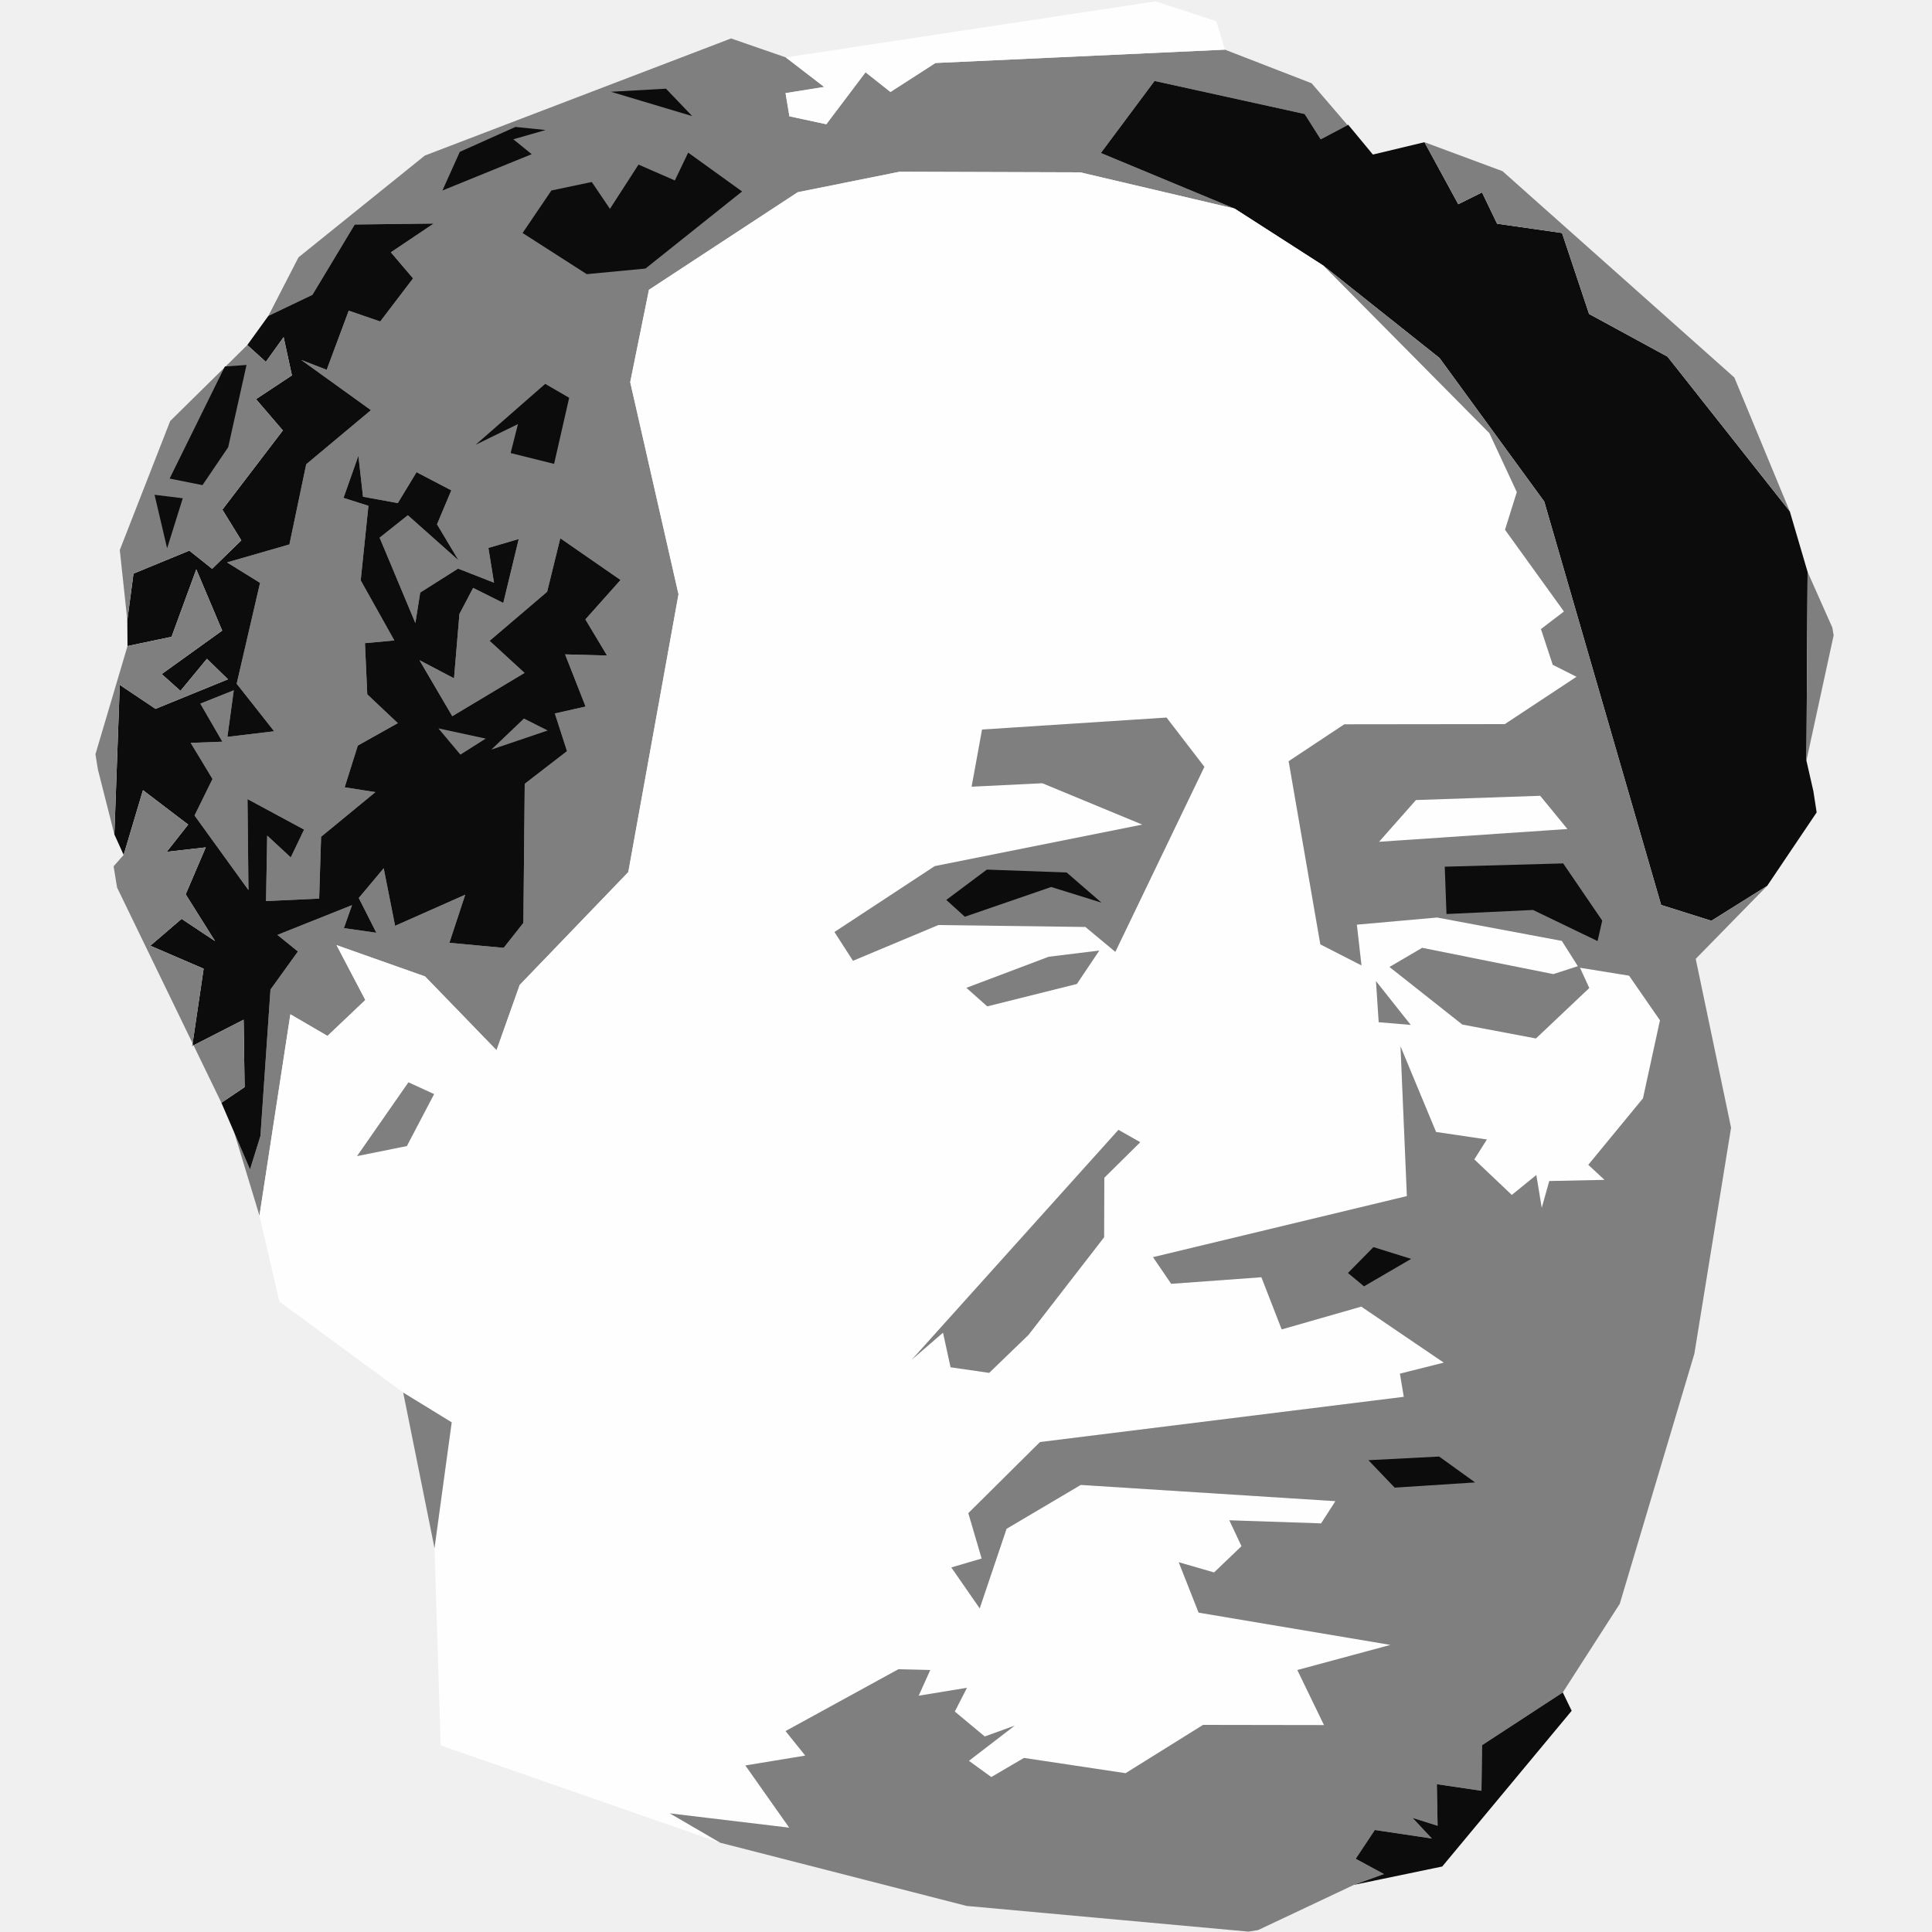
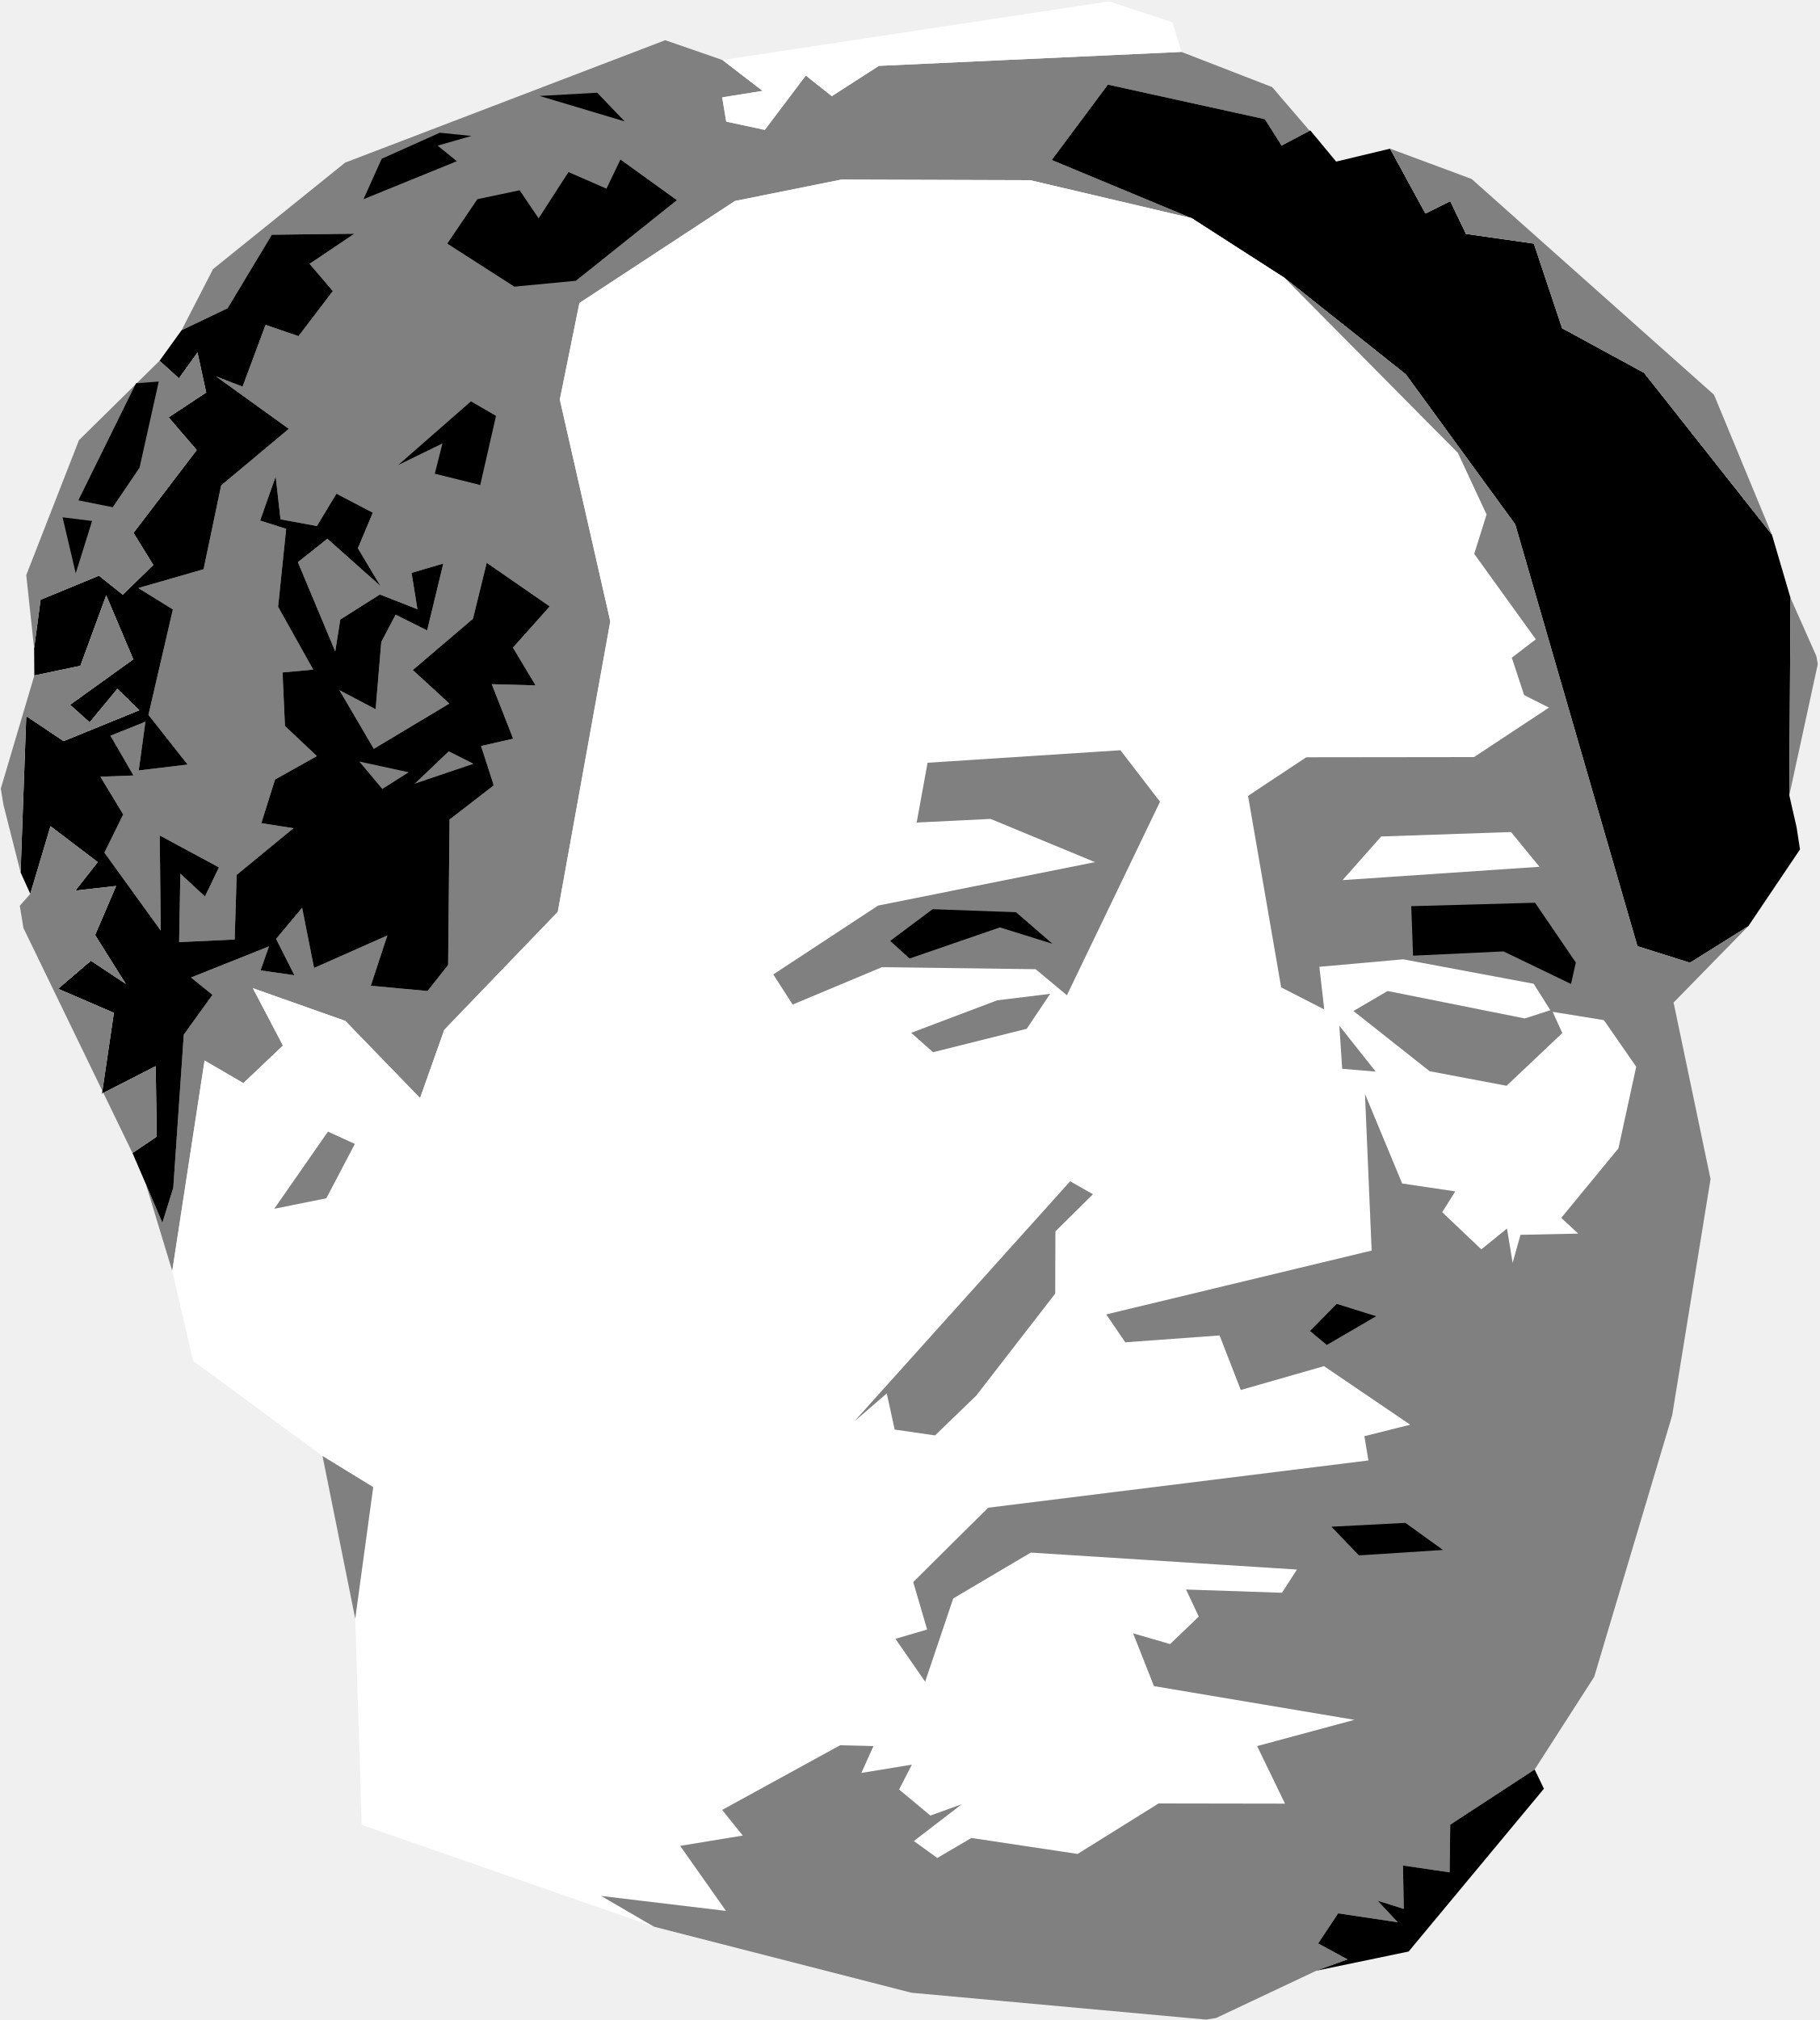
- <svg xmlns="http://www.w3.org/2000/svg" version="1.2" viewBox="0 0 1000 1000" width="1000" height="1000">
-   <style>
+ <svg xmlns="http://www.w3.org/2000/svg" version="1.2" viewBox="0 0 901 1000" width="901" height="1000" id="svg1">
+   <defs id="defs1" />
+   <style id="style1">
		.s0 { fill: #7f7f7f } 
- 		.s1 { fill: #0c0c0c } 
- 		.s2 { fill: #fefefe } 
+ 		.s1 { opacity: 1;fill: #0c0c0c } 
+ 		.s2 { opacity: 1;fill: #fefefe } 
	</style>
  <g id="Layer 1 copy">
-     <path id="Path 0" class="s0" d="m138.9 163.5l15.6-30.3 65.4-52.7 158.5-60.6 28.3 9.8 19.9 15.3-20 3.2 2 12 19.1 4.1 20.3-26.9 12.9 10.2 23.3-15 149.8-6.9 44.9 17.4 31.7 36.9-12.8-15.4-14.2 7.5-8.3-13.1-77.7-17.1-27.8 37.3 69.3 28.8-80-18.8-93.5-0.3-52.7 10.6-77 50.5-9.7 47.8 25 109.8-26 143.8-56.2 58.4-12 33.8-37-38.2-45.8-16.2 14.9 28.4-19.6 18.6-19.2-11.2-16 104.2-13.1-43.1 8.2 19.2 5.4-17.3 5.2-75.8 14.2-19.7-10.6-8.6 38.6-15.4-4.2 11.9 16.8 2.4-9.1-18 12.9-15.4 5.9 29.8 36.3-16.1-8.2 24.9 28.1 2.6 10.2-12.9 0.7-72 21.9-16.9-6.3-19.5 15.9-3.6-10.6-27 21.7 0.6-11.2-18.7 18.2-20.4-31.2-21.6-6.8 27.7-29.8 25.4 18.1 16.6-37.4 22.4-17-29 17.9 9.4 2.8-33.3 7.1-13.5 15.6 7.8 8-33.1-15.7 4.6 2.9 18-18.6-7.3-19.6 12.4-2.5 15.8-18.5-44.2 14.6-11.6 26.3 23.4-11.2-18.7 7.4-17.6-18-9.4-9.7 16-18-3.3-2.4-21.2-7.7 21.8 12.9 4.1-4 38.6 17.4 31.1-15.2 1.4 1.2 26.5 15.8 14.9-20.7 11.6-6.8 21.6 15.9 2.5-28.1 23.1-1 32-27.5 1.3 0.6-33.9 12.2 11.3 6.9-14.4-29.3-15.8 0.5 47.1-27.9-38.6 9.3-18.9-11.3-18.7 16.4-0.6-11.4-19.7 17.3-6.9-3.3 24.1 24.2-2.9-19.4-24.6 12.1-52.2-17.1-10.6 32.3-9.3 8.7-41.5 33.5-28-36.1-26 13.2 5.1 11.4-30.6 16.3 5.6 17-22.3-11.5-13.5 22.2-14.9-40.9 0.5-21.9 36.4z" />
-     <path id="Path 1" class="s1" d="m282.2 198.7l12.4 7.2-7.8 34.2-22.5-5.6 3.8-15-21.9 10.7z" />
-     <path id="Path 2" class="s1" d="m356.2 79l27.9 20.1-50 39.9-30.4 2.9-33.2-21.3 14.9-22 20.9-4.4 9.4 13.9 14.8-22.9 18.8 8.2z" />
-     <path id="Path 3" class="s1" d="m266.8 65.7l15.6 1.6-16.7 4.8 9.5 7.7-46.2 18.8 9-20z" />
-     <path id="Path 4" class="s1" d="m316.2 47.5l28.5-1.6 13.6 14.2z" />
-     <path id="Path 5" class="s2" d="m406.7 29.7l191.4-29 31.5 10.3 4.4 14.7-149.8 6.9-23.3 15-12.9-10.2-20.3 26.9-19.1-4.1-2-12 20-3.2z" />
-     <path id="Path 6" class="s1" d="m639.1 108l-69.3-28.8 27.8-37.3 77.7 17.1 8.3 13.1 14.2-7.5 12.8 15.4 26.7-6.4 17.5 32.1 12.3-6.1 7.8 16.2 33.6 4.8 14 41.9 40.6 22.1 63.3 80.1 9.2 31.3-0.6 97.7 3.6 15.8 1.7 11-25.6 38-28.9 18.1-26-8.2-60.5-208.8-54.2-74.3-60.1-47.8z" />
-     <path id="Path 7" class="s1" d="m138.9 163.5l22.8-10.9 21.9-36.4 40.9-0.5-22.2 14.9 11.5 13.5-17 22.3-16.3-5.6-11.4 30.6-13.2-5.1 36.1 26-33.5 28-8.7 41.5-32.3 9.3 17.1 10.6-12.1 52.2 19.4 24.6-24.2 2.9 3.3-24.1-17.3 6.9 11.4 19.7-16.4 0.6 11.3 18.7-9.3 18.9 27.9 38.6-0.5-47.1 29.3 15.8-6.9 14.4-12.2-11.3-0.6 33.9 27.5-1.3 1-32 28.1-23.1-15.9-2.5 6.8-21.6 20.7-11.6-15.8-14.9-1.2-26.5 15.2-1.4-17.4-31.1 4-38.6-12.9-4.1 7.7-21.8 2.4 21.2 18 3.3 9.7-16 18 9.4-7.4 17.6 11.2 18.7-26.3-23.4-14.6 11.6 18.5 44.2 2.5-15.8 19.6-12.4 18.6 7.3-2.9-18 15.7-4.6-8 33.1-15.6-7.8-7.1 13.5-2.8 33.3-17.9-9.4 17 29 37.4-22.4-18.1-16.6 29.8-25.4 6.8-27.7 31.2 21.6-18.2 20.4 11.2 18.7-21.7-0.6 10.6 27-15.9 3.6 6.3 19.5-21.9 16.9-0.7 72-10.2 12.9-28.1-2.6 8.2-24.9-36.3 16.1-5.9-29.8-12.9 15.4 9.1 18-16.8-2.4 4.2-11.9-38.6 15.4 10.6 8.6-14.2 19.7-5.2 75.8-5.4 17.3-8.2-19.2-6.6-15.3 12-8.1-0.5-34.9-26.6 13.6 5.9-40-27.6-11.9 16.2-13.9 17.3 11.5-15.2-24.2 10.4-24.3-20.2 2.3 11.1-14.1-23.4-17.8-10 33.5-4.8-10.6 2.8-77.4 18.5 12.4 37.5-15.3-10.9-10.6-13.7 16.6-9.7-8.7 31.3-22.5-13.4-31.7-12.8 34.9-22.8 4.8-0.1-13.4 3.2-24.1 28.9-11.9 11.8 9.4 15.1-14.7-9.8-15.9 31.3-41-13.9-16.2 18.6-12.3-4.3-19.8-9.2 12.8-9.6-8.7z" />
-     <path id="Path 8" class="s0" d="m271.2 371.9l12.3 6.2-29.2 9.9z" />
-     <path id="Path 9" class="s0" d="m226.9 377l24.5 5.3-13.1 8.3z" />
-     <path id="Path 10" class="s2" d="m134.3 629.2l16-104.2 19.2 11.2 19.6-18.6-14.9-28.4 45.8 16.2 37 38.2 12-33.8 56.2-58.4 26-143.8-25-109.8 9.7-47.8 77-50.5 52.7-10.6 93.5 0.3 80 18.8 45.9 29.5 85.9 86.7 14.2 30.5-6.1 19.5 30.5 42.3-11.9 9.1 6.1 18.5 12.3 6.2-37.1 24.5-83.1 0.1-28.8 19.1 16.4 94.8 21.3 10.9-2.4-21.1 41.5-3.7 64.6 12.1 8.3 13.1-12.7 4.1-67.9-13.6-16.9 9.9 37.7 29.8 38.1 7.2 27.6-26.1-4.8-10.5 25.4 4.1 16 23.1-8.8 40.4-28.3 34.4 8.4 7.8-28.6 0.6-3.9 13.9-2.8-17-12.7 10.3-19.4-18.4 6.5-10.3-26.3-3.9-18.4-44.3 3.3 77.5-131.4 31.6 9.4 13.8 46.7-3.4 10.5 27 41.2-11.8 42.7 29-22.7 5.7 2 12-188.3 23.4-37.1 36.8 6.9 23.5-15.7 4.6 14.7 21.2 13.9-41.2 38.4-22.7 131.8 8.4-7.4 11.5-47.5-1.6 6.3 13.4-14.2 13.6-18.3-5.3 10.3 26.1 99.3 16.7-48.2 13 13.8 28.5-62.6-0.1-40.1 25-52.6-7.9-16.9 9.9-11.6-8.4 23.7-18.2-15.5 5.6-15.5-12.9 6.3-12.3-25 4.1 6-13.3-16.5-0.4-58.4 32 10.2 12.7-31 5.1 22.7 32.2-61.8-7.4 26.1 15.2-144.7-50.4-3.2-102.1 8.9-65.1-25.1-15.4-64.1-47.1z" />
-     <path id="Path 11" class="s0" d="m578.9 584.8l11.3 6.4-18.6 18.4-0.1 30.8-39.1 50.5-20.4 19.7-20-2.9-3.9-17.9-16.2 14z" />
-     <path id="Path 12" class="s0" d="m712.2 507.8l18 22.7-16.6-1.4z" />
-     <path id="Path 13" class="s0" d="m211.4 560.2l13.3 6.1-14.1 26.9-25.8 5.2z" />
-     <path id="Path 14" class="s0" d="m542.8 495.2l26.2-3.2-11.6 17.3-46.4 11.6-10.8-9.6z" />
-     <path id="Path 15" class="s0" d="m508.3 377.6l95.5-6.2 19.6 25.5-46.1 95.8-15.5-12.9-76.1-1-44.2 18.5-9.6-14.9 51.9-34.1 107.4-21.5-51.7-21.4-36.6 1.8z" />
-     <path id="Path 16" class="s1" d="m510.8 450.1l41.3 1.5 18 15.6-26-8.1-44.7 15.4-9.6-8.7z" />
-     <path id="Path 17" class="s0" d="m737.3 73.6l40.4 15 120 106.8 28.7 69.3-63.3-80.1-40.6-22.1-14-41.9-33.6-4.8-7.8-16.2-12.3 6.1z" />
-     <path id="Path 18" class="s0" d="m65.9 321l-3.9-36.3 26.1-66.8 39.9-39.3 9.6 8.7 9.2-12.8 4.3 19.8-18.6 12.3 13.9 16.2-31.3 41 9.8 15.9-15.1 14.7-11.8-9.4-28.9 11.9z" />
-     <path id="Path 19" class="s1" d="m80 256.1l14.6 1.8-8.1 25.9z" />
-     <path id="Path 20" class="s1" d="m116.4 189.7l11.2-0.8-9.5 42.6-13.3 19.6-17-3.4z" />
-     <path id="Path 21" class="s0" d="m372.8 953.8l-26.1-15.2 61.8 7.4-22.7-32.2 31-5.1-10.2-12.7 58.4-32 16.5 0.4-6 13.3 25-4.1-6.3 12.3 15.5 12.9 15.5-5.6-23.7 18.2 11.6 8.4 16.9-9.9 52.6 7.9 40.1-25 62.6 0.1-13.8-28.5 48.2-13-99.3-16.7-10.3-26.1 18.3 5.3 14.2-13.6-6.3-13.4 47.5 1.6 7.4-11.5-131.8-8.4-38.4 22.7-13.9 41.2-14.7-21.2 15.7-4.6-6.9-23.5 37.1-36.8 188.3-23.4-2-12 22.7-5.7-42.7-29-41.2 11.8-10.5-27-46.7 3.4-9.4-13.8 131.4-31.6-3.3-77.5 18.4 44.3 26.3 3.9-6.5 10.3 19.4 18.4 12.7-10.3 2.8 17 3.9-13.9 28.6-0.6-8.4-7.8 28.3-34.4 8.8-40.4-16-23.1-25.4-4.1 4.8 10.5-27.6 26.1-38.1-7.2-37.7-29.8 16.9-9.9 67.9 13.6 12.7-4.1-8.3-13.1-64.6-12.1-41.5 3.7 2.4 21.1-21.3-10.9-16.4-94.8 28.8-19.1 83.1-0.1 37.1-24.5-12.3-6.2-6.1-18.5 11.9-9.1-30.5-42.3 6.1-19.5-14.2-30.5-85.9-86.7 60.1 47.8 54.2 74.3 60.5 208.8 26 8.2 28.9-18.1-37 37.8 18.3 87.4-19 117-38.6 129.4-29.5 45.9-41.8 27.3-0.3 23.6-23.1-3.4 0.4 21.5-13-4.1 10 10.7-29.5-4.4-9.9 14.9 14.6 7.9-15.5 5.6-49.6 23.4-5 0.8-145.9-13.3z" />
-     <path id="Path 22" class="s1" d="m708.3 755.8l36.6-1.9 18.6 13.4-41.6 2.7z" />
-     <path id="Path 23" class="s1" d="m710.9 645.5l19.5 6.1-24.4 14.2-8.3-6.9z" />
-     <path id="Path 24" class="s1" d="m747.8 448.6l61.3-1.7 20.2 29.6-2.4 10.6-33.4-16.1-44.8 2.1z" />
-     <path id="Path 25" class="s2" d="m732.9 414.1l64.3-2.2 14.1 17.2-97.5 6.6z" />
-     <path id="Path 26" class="s0" d="m66 334.4l22.8-4.8 12.8-34.9 13.4 31.7-31.3 22.5 9.7 8.7 13.7-16.6 10.9 10.6-37.5 15.3-18.5-12.4-2.8 77.4-8.5-33.5-1.3-8z" />
-     <path id="Path 27" class="s0" d="m64 442.5l10-33.5 23.4 17.8-11.1 14.1 20.2-2.3-10.4 24.3 15.2 24.2-17.3-11.5-16.2 13.9 27.6 11.9-5.9 40 26.6-13.6 0.5 34.9-12 8.1-54-111.4-1.8-11z" />
-     <path id="Path 28" class="s0" d="m935.6 296l12.8 28.8 0.7 4-14.1 64.9z" />
-     <path id="Path 29" class="s0" d="m224.9 801.3l-16.2-80.5 25.1 15.4z" />
-     <path id="Path 30" class="s1" d="m700.8 975.6l15.5-5.6-14.6-7.9 9.9-14.9 29.5 4.4-10-10.7 13 4.1-0.4-21.5 23.1 3.4 0.3-23.6 41.8-27.3 4.6 9.5-67 80.6z" />
+     <path id="Path 0" class="s0" d="m89.9 163.5l15.6-30.3 65.4-52.7 158.5-60.6 28.3 9.8 19.9 15.3-20 3.2 2 12 19.1 4.1 20.3-26.9 12.9 10.2 23.3-15 149.8-6.9 44.9 17.4 31.7 36.9-12.8-15.4-14.2 7.5-8.3-13.1-77.7-17.1-27.8 37.3 69.3 28.8-80-18.8-93.5-0.3-52.7 10.6-77 50.5-9.7 47.8 25 109.8-26 143.8-56.2 58.4-12 33.8-37-38.2-45.8-16.2 14.9 28.4-19.6 18.6-19.2-11.2-16 104.2-13.1-43.1 8.2 19.2 5.4-17.3 5.2-75.8 14.2-19.7-10.6-8.6 38.6-15.4-4.2 11.9 16.8 2.4-9.1-18 12.9-15.4 5.9 29.8 36.3-16.1-8.2 24.9 28.1 2.6 10.2-12.9 0.7-72 21.9-16.9-6.3-19.5 15.9-3.6-10.6-27 21.7 0.6-11.2-18.7 18.2-20.4-31.2-21.6-6.8 27.7-29.8 25.4 18.1 16.6-37.4 22.4-17-29 17.9 9.4 2.8-33.3 7.1-13.5 15.6 7.8 8-33.1-15.7 4.6 2.9 18-18.6-7.3-19.6 12.4-2.5 15.8-18.5-44.2 14.6-11.6 26.3 23.4-11.2-18.7 7.4-17.6-18-9.4-9.7 16-18-3.3-2.4-21.2-7.7 21.8 12.9 4.1-4 38.6 17.4 31.1-15.2 1.4 1.2 26.5 15.8 14.9-20.7 11.6-6.8 21.6 15.9 2.5-28.1 23.1-1 32-27.5 1.3 0.6-33.9 12.2 11.3 6.9-14.4-29.3-15.8 0.5 47.1-27.9-38.6 9.3-18.9-11.3-18.7 16.4-0.6-11.4-19.7 17.3-6.9-3.3 24.1 24.2-2.9-19.4-24.6 12.1-52.2-17.1-10.6 32.3-9.3 8.7-41.5 33.5-28-36.1-26 13.2 5.1 11.4-30.6 16.3 5.6 17-22.3-11.5-13.5 22.2-14.9-40.9 0.5-21.9 36.4z" style="fill:#808080;opacity:1" />
+     <path id="Path 1" class="s1" d="m233.2 198.7l12.4 7.2-7.8 34.2-22.5-5.6 3.8-15-21.9 10.7z" style="fill:#000000;opacity:1" />
+     <path id="Path 2" class="s1" d="m307.2 79l27.9 20.1-50 39.9-30.4 2.9-33.2-21.3 14.9-22 20.9-4.4 9.4 13.9 14.8-22.9 18.8 8.2z" style="fill:#000000;opacity:1" />
+     <path id="Path 3" class="s1" d="m217.8 65.7l15.6 1.6-16.7 4.8 9.5 7.7-46.2 18.8 9-20z" style="fill:#000000;opacity:1" />
+     <path id="Path 4" class="s1" d="m267.2 47.5l28.5-1.6 13.6 14.2z" style="fill:#000000;opacity:1" />
+     <path id="Path 5" class="s2" d="m357.7 29.7l191.4-29 31.5 10.3 4.4 14.7-149.8 6.9-23.3 15-12.9-10.2-20.3 26.9-19.1-4.1-2-12 20-3.2z" style="fill:#ffffff;opacity:1" />
+     <path id="Path 6" class="s1" d="m590.1 108l-69.3-28.8 27.8-37.3 77.7 17.1 8.3 13.1 14.2-7.5 12.8 15.4 26.7-6.4 17.5 32.1 12.3-6.1 7.8 16.2 33.6 4.8 14 41.9 40.6 22.1 63.3 80.1 9.2 31.3-0.6 97.7 3.6 15.8 1.7 11-25.6 38-28.9 18.1-26-8.2-60.5-208.8-54.2-74.3-60.1-47.8z" style="fill:#000000;opacity:1" />
+     <path id="Path 7" class="s1" d="m89.9 163.5l22.8-10.9 21.9-36.4 40.9-0.5-22.2 14.9 11.5 13.5-17 22.3-16.3-5.6-11.4 30.6-13.2-5.1 36.1 26-33.5 28-8.7 41.5-32.3 9.3 17.1 10.6-12.1 52.2 19.4 24.6-24.2 2.9 3.3-24.1-17.3 6.9 11.4 19.7-16.4 0.6 11.3 18.7-9.3 18.9 27.9 38.6-0.5-47.1 29.3 15.8-6.9 14.4-12.2-11.3-0.6 33.9 27.5-1.3 1-32 28.1-23.1-15.9-2.5 6.8-21.6 20.7-11.6-15.8-14.9-1.2-26.5 15.2-1.4-17.4-31.1 4-38.6-12.9-4.1 7.7-21.8 2.4 21.2 18 3.3 9.7-16 18 9.4-7.4 17.6 11.2 18.7-26.3-23.4-14.6 11.6 18.5 44.2 2.5-15.8 19.6-12.4 18.6 7.3-2.9-18 15.7-4.6-8 33.1-15.6-7.8-7.1 13.5-2.8 33.3-17.9-9.4 17 29 37.4-22.4-18.1-16.6 29.8-25.4 6.8-27.7 31.2 21.6-18.2 20.4 11.2 18.7-21.7-0.6 10.6 27-15.9 3.6 6.3 19.5-21.9 16.9-0.7 72-10.2 12.9-28.1-2.6 8.2-24.9-36.3 16.1-5.9-29.8-12.9 15.4 9.1 18-16.8-2.4 4.2-11.9-38.6 15.4 10.6 8.6-14.2 19.7-5.2 75.8-5.4 17.3-8.2-19.2-6.6-15.3 12-8.1-0.5-34.9-26.6 13.6 5.9-40-27.6-11.9 16.2-13.9 17.3 11.5-15.2-24.2 10.4-24.3-20.2 2.3 11.1-14.1-23.4-17.8-10 33.5-4.8-10.6 2.8-77.4 18.5 12.4 37.5-15.3-10.9-10.6-13.7 16.6-9.7-8.7 31.3-22.5-13.4-31.7-12.8 34.9-22.8 4.8-0.1-13.4 3.2-24.1 28.9-11.9 11.8 9.4 15.1-14.7-9.8-15.9 31.3-41-13.9-16.2 18.6-12.3-4.3-19.8-9.2 12.8-9.6-8.7z" style="fill:#000000;opacity:1" />
+     <path id="Path 8" class="s0" d="m222.2 371.9l12.3 6.2-29.2 9.9z" style="fill:#808080;opacity:1" />
+     <path id="Path 9" class="s0" d="m177.9 377l24.5 5.3-13.1 8.3z" style="fill:#808080;opacity:1" />
+     <path id="Path 10" class="s2" d="m85.3 629.2l16-104.2 19.2 11.2 19.6-18.6-14.9-28.4 45.8 16.2 37 38.2 12-33.8 56.2-58.4 26-143.8-25-109.8 9.7-47.8 77-50.5 52.7-10.6 93.5 0.3 80 18.8 45.9 29.5 85.9 86.7 14.2 30.5-6.1 19.5 30.5 42.3-11.9 9.1 6.1 18.5 12.3 6.2-37.1 24.5-83.1 0.1-28.8 19.1 16.4 94.8 21.3 10.9-2.4-21.1 41.5-3.7 64.6 12.1 8.3 13.1-12.7 4.1-67.9-13.6-16.9 9.9 37.7 29.8 38.1 7.2 27.6-26.1-4.8-10.5 25.4 4.1 16 23.1-8.8 40.4-28.3 34.4 8.4 7.8-28.6 0.6-3.9 13.9-2.8-17-12.7 10.3-19.4-18.4 6.5-10.3-26.3-3.9-18.4-44.3 3.3 77.5-131.4 31.6 9.4 13.8 46.7-3.4 10.5 27 41.2-11.8 42.7 29-22.7 5.7 2 12-188.3 23.4-37.1 36.8 6.9 23.5-15.7 4.6 14.7 21.2 13.9-41.2 38.4-22.7 131.8 8.4-7.4 11.5-47.5-1.6 6.3 13.4-14.2 13.6-18.3-5.3 10.3 26.1 99.3 16.7-48.2 13 13.8 28.5-62.6-0.1-40.1 25-52.6-7.9-16.9 9.9-11.6-8.4 23.7-18.2-15.5 5.6-15.5-12.9 6.3-12.3-25 4.1 6-13.3-16.5-0.4-58.4 32 10.2 12.7-31 5.1 22.7 32.2-61.8-7.4 26.1 15.2-144.7-50.4-3.2-102.1 8.9-65.1-25.1-15.4-64.1-47.1z" style="fill:#ffffff;opacity:1" />
+     <path id="Path 11" class="s0" d="m529.9 584.8l11.3 6.4-18.6 18.4-0.1 30.8-39.1 50.5-20.4 19.7-20-2.9-3.9-17.9-16.2 14z" style="fill:#808080;opacity:1" />
+     <path id="Path 12" class="s0" d="m663.2 507.8l18 22.7-16.6-1.4z" style="fill:#808080;opacity:1" />
+     <path id="Path 13" class="s0" d="m162.4 560.2l13.3 6.1-14.1 26.9-25.8 5.2z" style="fill:#808080;opacity:1" />
+     <path id="Path 14" class="s0" d="m493.8 495.2l26.2-3.2-11.6 17.3-46.4 11.6-10.8-9.6z" style="fill:#808080;opacity:1" />
+     <path id="Path 15" class="s0" d="m459.3 377.6l95.5-6.2 19.6 25.5-46.1 95.8-15.5-12.9-76.1-1-44.2 18.5-9.6-14.9 51.9-34.1 107.4-21.5-51.7-21.4-36.6 1.8z" style="fill:#808080;opacity:1" />
+     <path id="Path 16" class="s1" d="m461.8 450.1l41.3 1.5 18 15.6-26-8.1-44.7 15.4-9.6-8.7z" style="fill:#000000;opacity:1" />
+     <path id="Path 17" class="s0" d="m688.3 73.6l40.4 15 120 106.8 28.7 69.3-63.3-80.1-40.6-22.1-14-41.9-33.6-4.8-7.8-16.2-12.3 6.1z" style="fill:#808080;opacity:1" />
+     <path id="Path 18" class="s0" d="m16.9 321l-3.9-36.3 26.1-66.8 39.9-39.3 9.6 8.7 9.2-12.8 4.3 19.8-18.6 12.3 13.9 16.2-31.3 41 9.8 15.9-15.1 14.7-11.8-9.4-28.9 11.9z" style="fill:#808080;opacity:1" />
+     <path id="Path 19" class="s1" d="m31 256.1l14.6 1.8-8.1 25.9z" style="fill:#000000;opacity:1" />
+     <path id="Path 20" class="s1" d="m67.4 189.7l11.2-0.8-9.5 42.6-13.3 19.6-17-3.4z" style="fill:#000000;opacity:1" />
+     <path id="Path 21" class="s0" d="m323.8 953.8l-26.1-15.2 61.8 7.4-22.7-32.2 31-5.1-10.2-12.7 58.4-32 16.5 0.4-6 13.3 25-4.1-6.3 12.3 15.5 12.9 15.5-5.6-23.7 18.2 11.6 8.4 16.9-9.9 52.6 7.9 40.1-25 62.6 0.1-13.8-28.5 48.2-13-99.3-16.7-10.3-26.1 18.3 5.3 14.2-13.6-6.3-13.4 47.5 1.6 7.4-11.5-131.8-8.4-38.4 22.7-13.9 41.2-14.7-21.2 15.7-4.6-6.9-23.5 37.1-36.8 188.3-23.4-2-12 22.7-5.7-42.7-29-41.2 11.8-10.5-27-46.7 3.4-9.4-13.8 131.4-31.6-3.3-77.5 18.4 44.3 26.3 3.9-6.5 10.3 19.4 18.4 12.7-10.3 2.8 17 3.9-13.9 28.6-0.6-8.4-7.8 28.3-34.4 8.8-40.4-16-23.1-25.4-4.1 4.8 10.5-27.6 26.1-38.1-7.2-37.7-29.8 16.9-9.9 67.9 13.6 12.7-4.1-8.3-13.1-64.6-12.1-41.5 3.7 2.4 21.1-21.3-10.9-16.4-94.8 28.8-19.1 83.1-0.1 37.1-24.5-12.3-6.2-6.1-18.5 11.9-9.1-30.5-42.3 6.1-19.5-14.2-30.5-85.9-86.7 60.1 47.8 54.2 74.3 60.5 208.8 26 8.2 28.9-18.1-37 37.8 18.3 87.4-19 117-38.6 129.4-29.5 45.9-41.8 27.3-0.3 23.6-23.1-3.4 0.4 21.5-13-4.1 10 10.7-29.5-4.4-9.9 14.9 14.6 7.9-15.5 5.6-49.6 23.4-5 0.8-145.9-13.3z" style="fill:#808080;opacity:1" />
+     <path id="Path 22" class="s1" d="m659.3 755.8l36.6-1.9 18.6 13.4-41.6 2.7z" style="fill:#000000;opacity:1" />
+     <path id="Path 23" class="s1" d="m661.9 645.5l19.5 6.1-24.4 14.2-8.3-6.9z" style="fill:#000000;opacity:1" />
+     <path id="Path 24" class="s1" d="m698.8 448.6l61.3-1.7 20.2 29.6-2.4 10.6-33.4-16.1-44.8 2.1z" style="fill:#000000;opacity:1" />
+     <path id="Path 25" class="s2" d="m683.9 414.1l64.3-2.2 14.1 17.2-97.5 6.6z" style="fill:#ffffff;opacity:1" />
+     <path id="Path 26" class="s0" d="m17 334.4l22.8-4.8 12.8-34.9 13.4 31.7-31.3 22.5 9.7 8.7 13.7-16.6 10.9 10.6-37.5 15.3-18.5-12.4-2.8 77.4-8.5-33.5-1.3-8z" style="fill:#808080;opacity:1" />
+     <path id="Path 27" class="s0" d="m15 442.5l10-33.5 23.4 17.8-11.1 14.1 20.2-2.3-10.4 24.3 15.2 24.2-17.3-11.5-16.2 13.9 27.6 11.9-5.9 40 26.6-13.6 0.5 34.9-12 8.1-54-111.4-1.8-11z" style="fill:#808080;opacity:1" />
+     <path id="Path 28" class="s0" d="m886.6 296l12.8 28.8 0.7 4-14.1 64.9z" style="fill:#808080;opacity:1" />
+     <path id="Path 29" class="s0" d="m175.9 801.3l-16.2-80.5 25.1 15.4z" style="fill:#808080;opacity:1" />
+     <path id="Path 30" class="s1" d="m651.8 975.6l15.5-5.6-14.6-7.9 9.9-14.9 29.5 4.4-10-10.7 13 4.1-0.4-21.5 23.1 3.4 0.3-23.6 41.8-27.3 4.6 9.5-67 80.6z" style="fill:#000000;opacity:1" />
  </g>
</svg>
